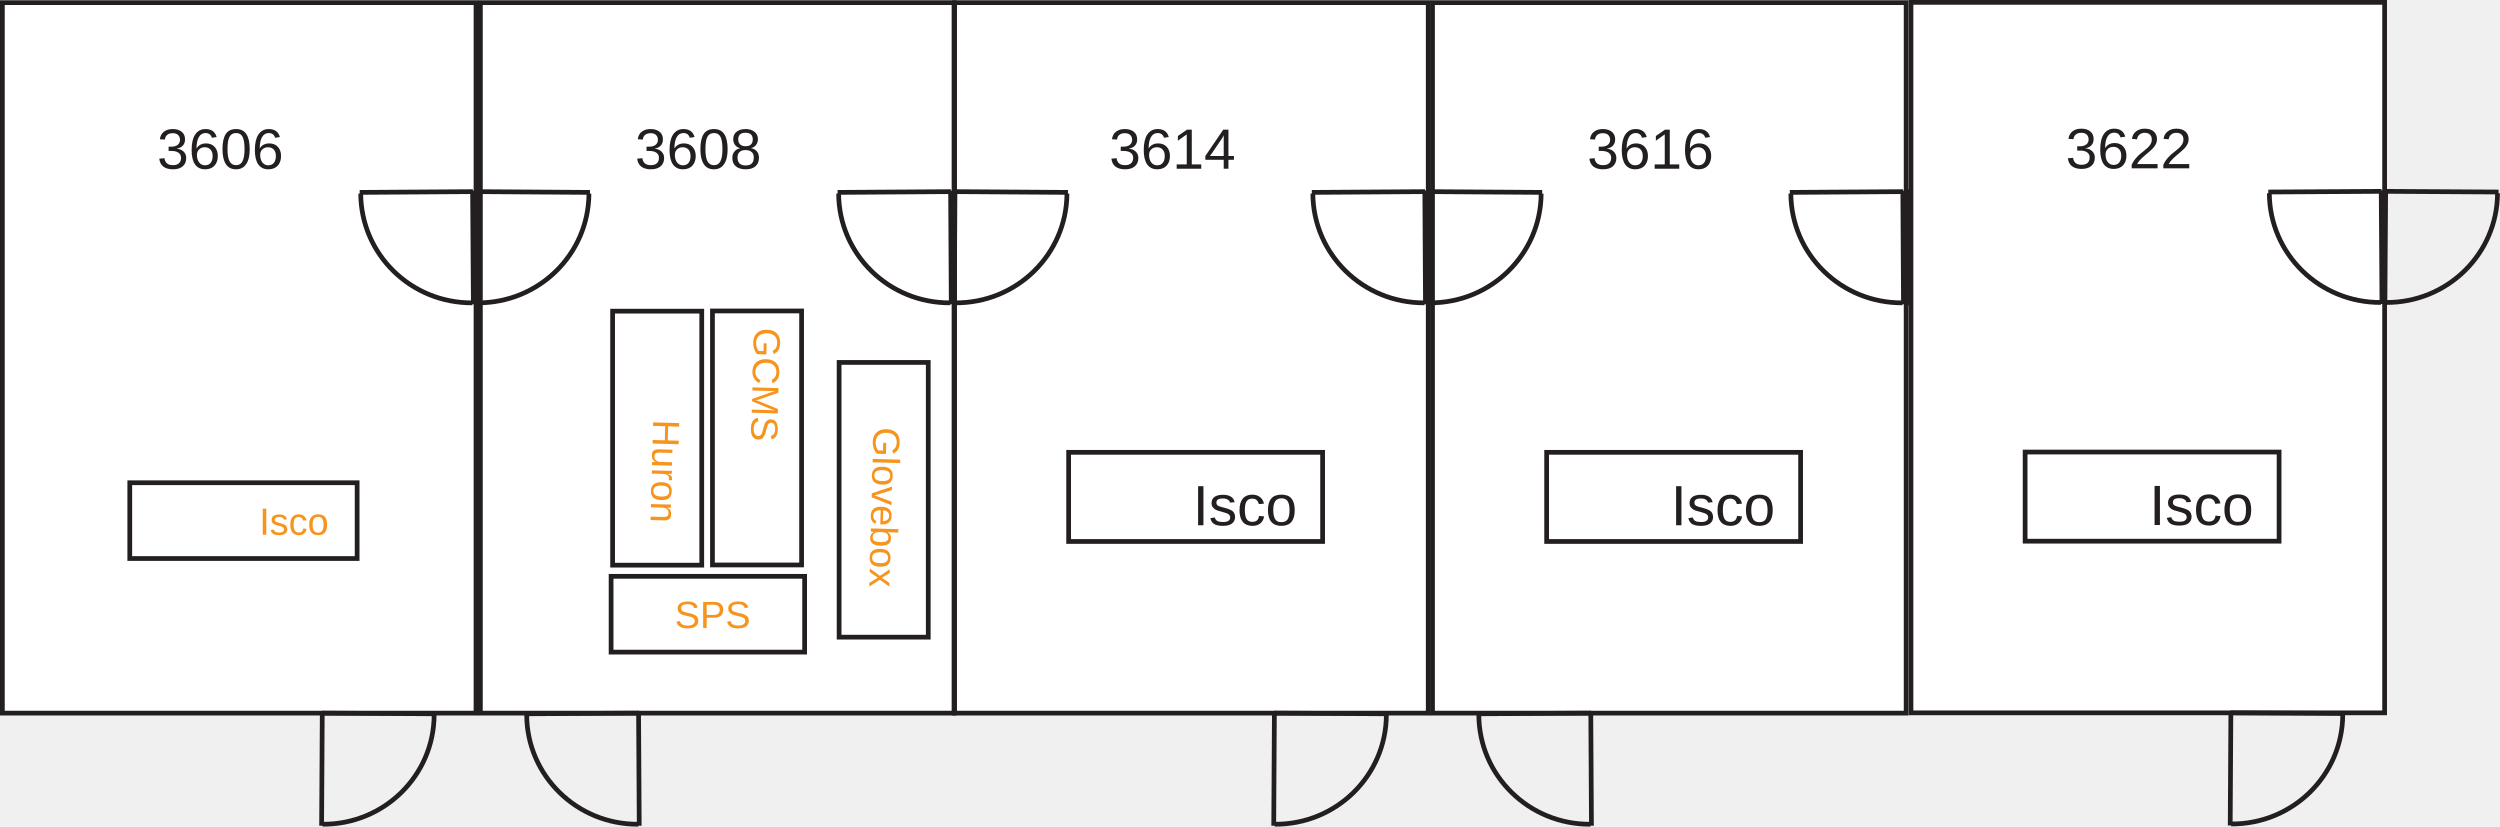
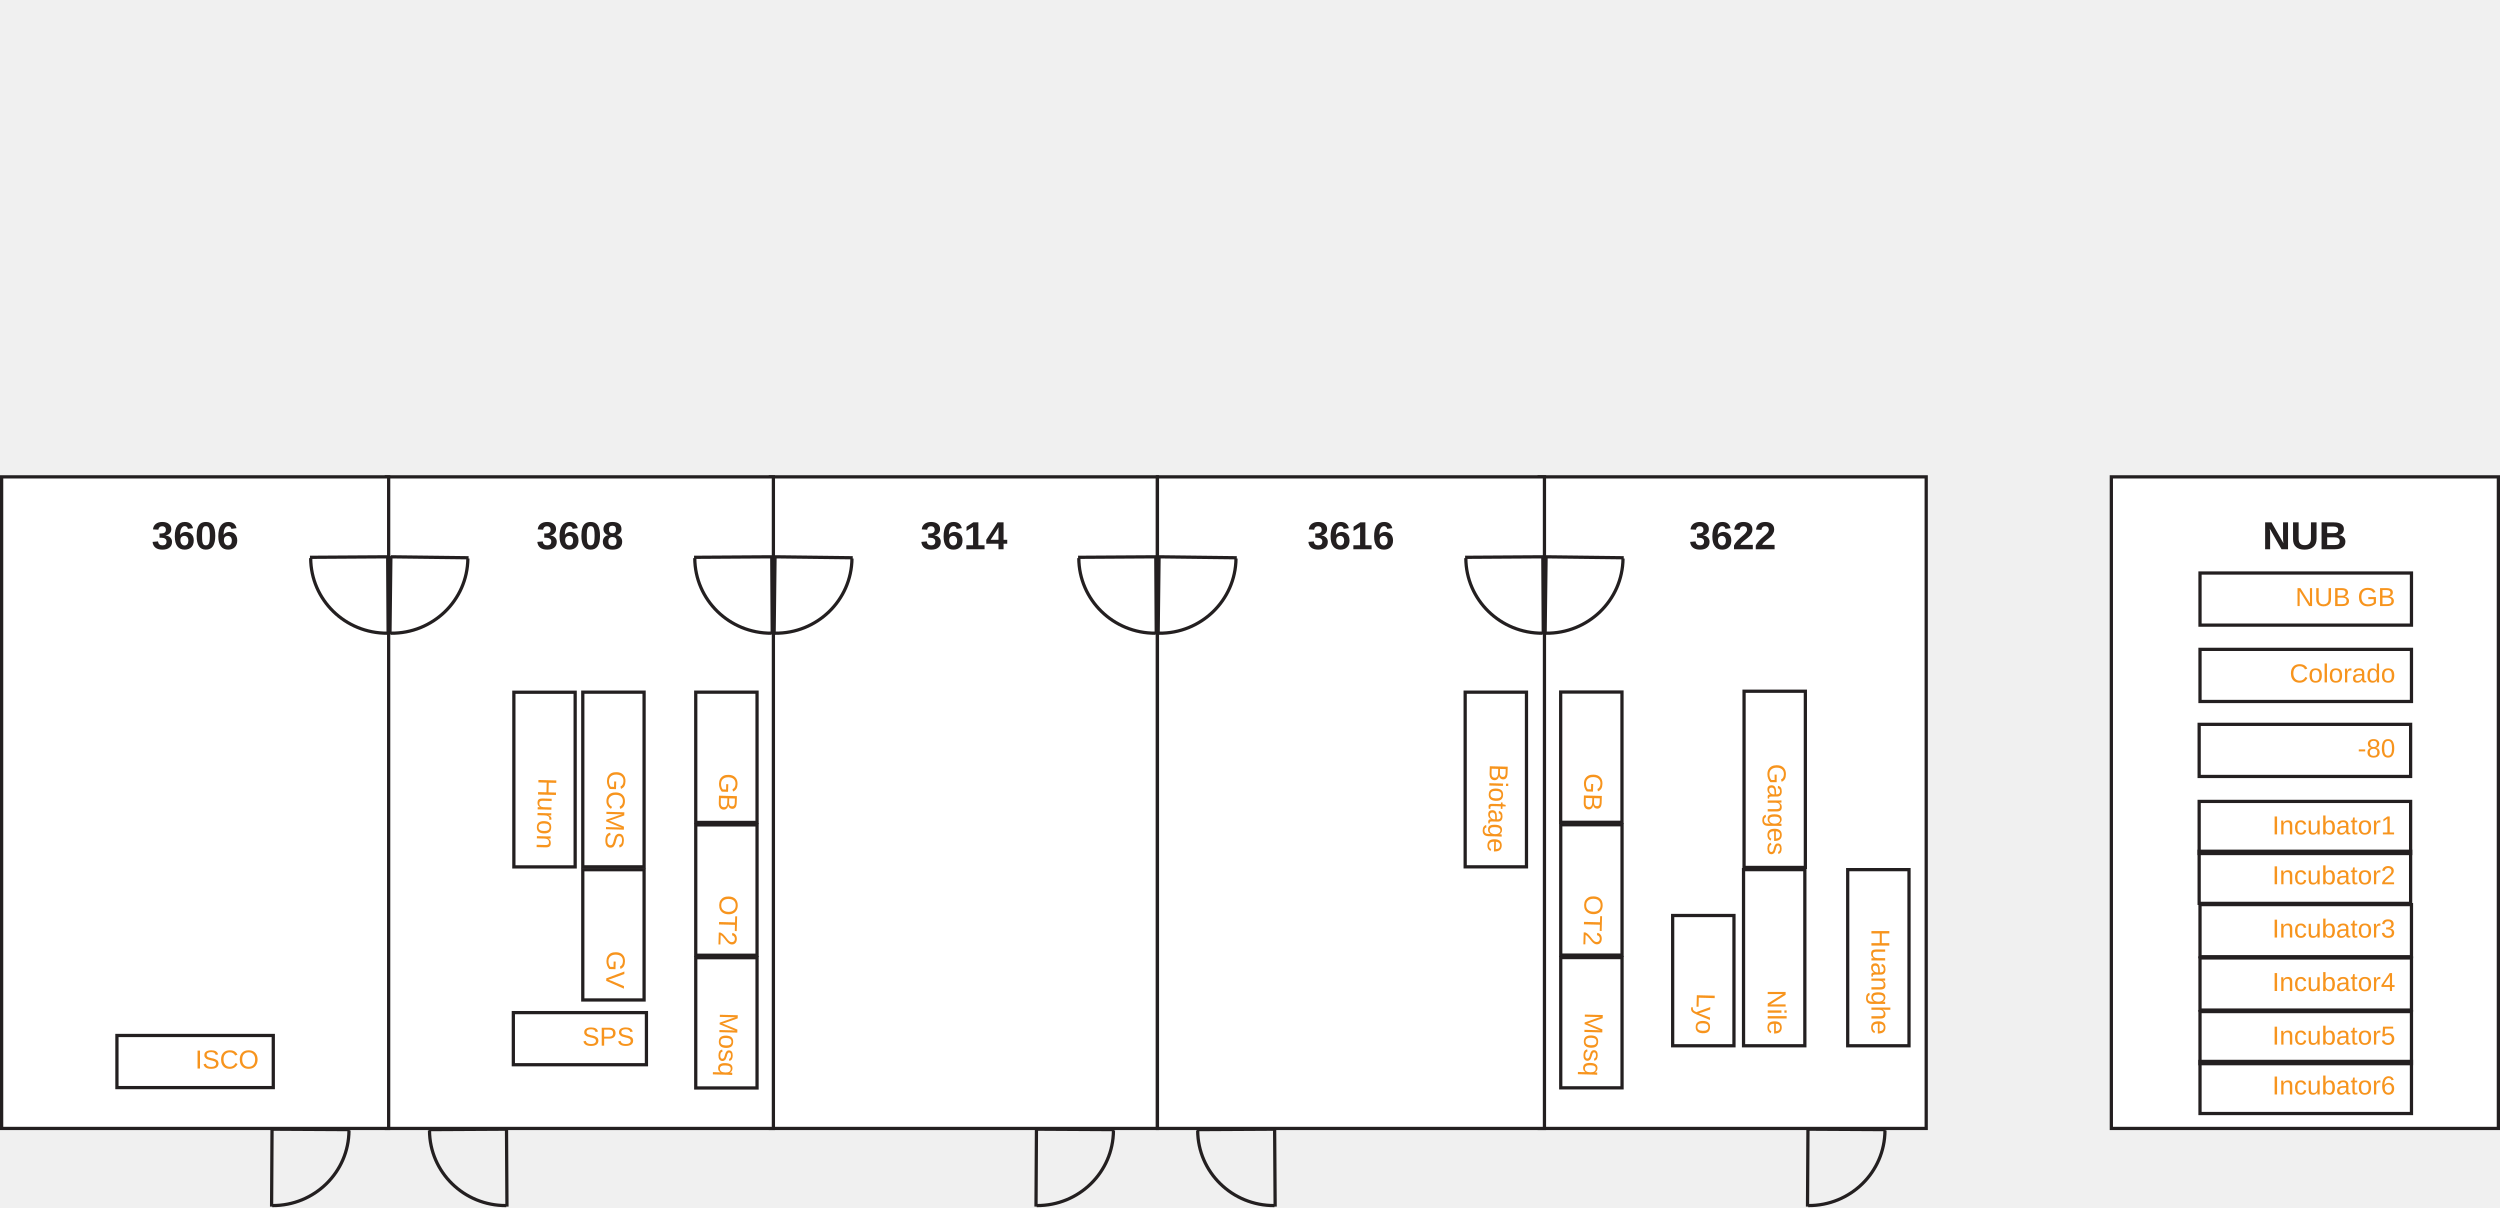
- <svg xmlns="http://www.w3.org/2000/svg" id="Layer_1" viewBox="0 0 263.91 87.26">
+ <svg xmlns="http://www.w3.org/2000/svg" id="Layer_1" viewBox="0 0 383.76 185.31">
  <defs>
-     <style>.cls-1{fill:#fff;}.cls-1,.cls-2{stroke:#231f20;stroke-miterlimit:10;stroke-width:.5px;}.cls-3{fill:#f7941d;font-size:4px;}.cls-3,.cls-4{font-family:ArialMT, Arial;}.cls-4{fill:#231f20;font-size:6px;}.cls-2{fill:none;}</style>
+     <style>.cls-1{fill:#231f20;font-family:Arial-BoldMT, Arial;font-size:6px;font-weight:700;}.cls-2{letter-spacing:-.04em;}.cls-3{fill:#fff;}.cls-3,.cls-4{stroke:#231f20;stroke-miterlimit:10;stroke-width:.5px;}.cls-5{fill:#f7941d;font-family:ArialMT, Arial;font-size:4px;}.cls-4{fill:none;}</style>
  </defs>
-   <rect class="cls-1" x="151.22" y=".28" width="50" height="75" />
-   <text class="cls-4" transform="translate(167.55 17.81)">
+   <rect class="cls-3" x="118.26" y="73.2" width="59.41" height="100.02" />
+   <text class="cls-1" transform="translate(141.29 84.31)">
+     <tspan x="0" y="0">3614</tspan>
+   </text>
+   <rect class="cls-3" x="59.31" y="73.2" width="59.41" height="100.02" />
+   <text class="cls-1" transform="translate(82.34 84.31)">
+     <tspan x="0" y="0">3608</tspan>
+   </text>
+   <rect class="cls-3" x=".25" y="73.2" width="59.41" height="100.02" />
+   <text class="cls-1" transform="translate(23.28 84.31)">
+     <tspan x="0" y="0">3606</tspan>
+   </text>
+   <rect class="cls-3" x="236.27" y="73.2" width="59.41" height="100.02" />
+   <text class="cls-1" transform="translate(259.3 84.31)">
+     <tspan x="0" y="0">3622</tspan>
+   </text>
+   <rect class="cls-3" x="177.67" y="73.2" width="59.41" height="100.02" />
+   <text class="cls-1" transform="translate(200.7 84.31)">
    <tspan x="0" y="0">3616</tspan>
  </text>
-   <rect class="cls-2" x="163.27" y="47.75" width="26.81" height="9.41" />
-   <text class="cls-4" transform="translate(176.39 55.45)">
-     <tspan x="0" y="0">Isco</tspan>
+   <rect class="cls-3" x="324.1" y="73.2" width="59.41" height="100.02" />
+   <text class="cls-1" transform="translate(347.3 84.31)">
+     <tspan x="0" y="0">NUB</tspan>
  </text>
-   <line class="cls-2" x1="156" y1="75.35" x2="167.95" y2="75.28" />
-   <line class="cls-2" x1="167.93" y1="75.17" x2="168" y2="87.17" />
-   <path class="cls-2" d="M167.89,87.01c-6.48.04-11.75-5.12-11.78-11.53" />
-   <line class="cls-2" x1="213.26" y1="20.31" x2="201.3" y2="20.23" />
-   <line class="cls-2" x1="201.33" y1="20.12" x2="201.26" y2="32.12" />
-   <path class="cls-2" d="M201.36,31.97c6.48.04,11.75-5.12,11.78-11.53" />
-   <line class="cls-2" x1="188.94" y1="20.31" x2="200.89" y2="20.23" />
-   <line class="cls-2" x1="200.87" y1="20.12" x2="200.94" y2="32.12" />
-   <path class="cls-2" d="M200.83,31.97c-6.48.04-11.75-5.12-11.78-11.53" />
-   <rect class="cls-1" x="100.77" y=".28" width="50" height="75" />
-   <text class="cls-4" transform="translate(117.09 17.81)">
-     <tspan x="0" y="0">3614</tspan>
-   </text>
-   <rect class="cls-2" x="112.81" y="47.75" width="26.81" height="9.41" />
-   <text class="cls-4" transform="translate(125.93 55.45)">
-     <tspan x="0" y="0">Isco</tspan>
-   </text>
-   <line class="cls-2" x1="146.46" y1="75.35" x2="134.51" y2="75.28" />
-   <line class="cls-2" x1="134.53" y1="75.17" x2="134.46" y2="87.17" />
-   <path class="cls-2" d="M134.57,87.01c6.48.04,11.75-5.12,11.78-11.53" />
-   <line class="cls-2" x1="162.8" y1="20.31" x2="150.84" y2="20.23" />
-   <line class="cls-2" x1="150.87" y1="20.12" x2="150.8" y2="32.12" />
-   <path class="cls-2" d="M150.91,31.97c6.48.04,11.75-5.12,11.78-11.53" />
-   <line class="cls-2" x1="138.48" y1="20.31" x2="150.44" y2="20.23" />
-   <line class="cls-2" x1="150.41" y1="20.12" x2="150.48" y2="32.12" />
-   <path class="cls-2" d="M150.37,31.97c-6.48.04-11.75-5.12-11.78-11.53" />
-   <rect class="cls-1" x="50.71" y=".28" width="50" height="75" />
-   <text class="cls-4" transform="translate(67.03 17.81)">
-     <tspan x="0" y="0">3608</tspan>
-   </text>
-   <rect class="cls-2" x="55.97" y="41.55" width="26.81" height="9.41" transform="translate(115.63 -23.12) rotate(90)" />
-   <text class="cls-3" transform="translate(68.96 44.26) rotate(91.54)">
+   <line class="cls-4" x1="183.74" y1="173.4" x2="195.69" y2="173.33" />
+   <line class="cls-4" x1="195.66" y1="173.22" x2="195.74" y2="185.22" />
+   <path class="cls-4" d="M195.63,185.06c-6.48.04-11.75-5.12-11.78-11.53" />
+   <line class="cls-4" x1="171.03" y1="173.4" x2="159.08" y2="173.33" />
+   <line class="cls-4" x1="159.1" y1="173.22" x2="159.03" y2="185.22" />
+   <path class="cls-4" d="M159.14,185.06c6.48.04,11.75-5.12,11.78-11.53" />
+   <line class="cls-4" x1="65.82" y1="173.4" x2="77.78" y2="173.33" />
+   <line class="cls-4" x1="77.75" y1="173.22" x2="77.82" y2="185.22" />
+   <path class="cls-4" d="M77.71,185.06c-6.48.04-11.75-5.12-11.78-11.53" />
+   <line class="cls-4" x1="53.69" y1="173.4" x2="41.73" y2="173.33" />
+   <line class="cls-4" x1="41.76" y1="173.22" x2="41.69" y2="185.22" />
+   <path class="cls-4" d="M41.79,185.06c6.48.04,11.75-5.12,11.78-11.53" />
+   <line class="cls-4" x1="289.46" y1="173.4" x2="277.51" y2="173.33" />
+   <line class="cls-4" x1="277.53" y1="173.22" x2="277.46" y2="185.22" />
+   <path class="cls-4" d="M277.57,185.06c6.48.04,11.75-5.12,11.78-11.53" />
+   <line class="cls-4" x1="71.93" y1="85.62" x2="59.98" y2="85.47" />
+   <line class="cls-4" x1="60" y1="85.36" x2="59.86" y2="97.36" />
+   <path class="cls-4" d="M59.97,97.2c6.47.08,11.78-5.05,11.85-11.46" />
+   <line class="cls-4" x1="47.58" y1="85.55" x2="59.53" y2="85.47" />
+   <line class="cls-4" x1="59.51" y1="85.36" x2="59.58" y2="97.36" />
+   <path class="cls-4" d="M59.47,97.2c-6.48.04-11.75-5.12-11.78-11.53" />
+   <line class="cls-4" x1="130.9" y1="85.62" x2="118.94" y2="85.47" />
+   <line class="cls-4" x1="118.97" y1="85.36" x2="118.83" y2="97.36" />
+   <path class="cls-4" d="M118.93,97.2c6.47.08,11.78-5.05,11.85-11.46" />
+   <line class="cls-4" x1="106.54" y1="85.55" x2="118.5" y2="85.47" />
+   <line class="cls-4" x1="118.47" y1="85.36" x2="118.54" y2="97.36" />
+   <path class="cls-4" d="M118.43,97.2c-6.48.04-11.75-5.12-11.78-11.53" />
+   <line class="cls-4" x1="189.85" y1="85.62" x2="177.89" y2="85.47" />
+   <line class="cls-4" x1="177.92" y1="85.36" x2="177.78" y2="97.36" />
+   <path class="cls-4" d="M177.88,97.2c6.47.08,11.78-5.05,11.85-11.46" />
+   <line class="cls-4" x1="165.49" y1="85.55" x2="177.45" y2="85.47" />
+   <line class="cls-4" x1="177.42" y1="85.36" x2="177.49" y2="97.36" />
+   <path class="cls-4" d="M177.38,97.2c-6.48.04-11.75-5.12-11.78-11.53" />
+   <line class="cls-4" x1="249.25" y1="85.62" x2="237.3" y2="85.47" />
+   <line class="cls-4" x1="237.33" y1="85.36" x2="237.18" y2="97.36" />
+   <path class="cls-4" d="M237.29,97.2c6.47.08,11.78-5.05,11.85-11.46" />
+   <line class="cls-4" x1="224.9" y1="85.55" x2="236.86" y2="85.47" />
+   <line class="cls-4" x1="236.83" y1="85.36" x2="236.9" y2="97.36" />
+   <path class="cls-4" d="M236.79,97.2c-6.48.04-11.75-5.12-11.78-11.53" />
+   <rect class="cls-4" x="70.18" y="114.95" width="26.81" height="9.41" transform="translate(203.24 36.08) rotate(90)" />
+   <text class="cls-5" transform="translate(82.66 119.4) rotate(91.54)">
    <tspan x="0" y="0">Huron</tspan>
  </text>
-   <line class="cls-2" x1="55.48" y1="75.35" x2="67.44" y2="75.28" />
-   <line class="cls-2" x1="67.41" y1="75.17" x2="67.48" y2="87.17" />
-   <path class="cls-2" d="M67.38,87.01c-6.48.04-11.75-5.12-11.78-11.53" />
-   <line class="cls-2" x1="112.74" y1="20.31" x2="100.79" y2="20.23" />
-   <line class="cls-2" x1="100.81" y1="20.12" x2="100.74" y2="32.12" />
-   <path class="cls-2" d="M100.85,31.97c6.48.04,11.75-5.12,11.78-11.53" />
-   <line class="cls-2" x1="88.42" y1="20.31" x2="100.38" y2="20.23" />
-   <line class="cls-2" x1="100.35" y1="20.12" x2="100.42" y2="32.12" />
-   <path class="cls-2" d="M100.31,31.97c-6.48.04-11.75-5.12-11.78-11.53" />
-   <rect class="cls-1" x=".25" y=".28" width="50" height="75" />
-   <text class="cls-4" transform="translate(16.58 17.81)">
-     <tspan x="0" y="0">3606</tspan>
+   <rect class="cls-4" x="17.95" y="158.95" width="24" height="8" />
+   <text class="cls-5" transform="translate(29.95 164.02)">
+     <tspan x="0" y="0">ISCO</tspan>
  </text>
-   <rect class="cls-2" x="13.7" y="50.96" width="24" height="8" />
-   <text class="cls-3" transform="translate(27.36 56.45)">
-     <tspan x="0" y="0">Isco</tspan>
-   </text>
-   <line class="cls-2" x1="45.95" y1="75.35" x2="33.99" y2="75.28" />
-   <line class="cls-2" x1="34.02" y1="75.17" x2="33.95" y2="87.17" />
-   <path class="cls-2" d="M34.05,87.01c6.48.04,11.75-5.12,11.78-11.53" />
-   <line class="cls-2" x1="62.28" y1="20.31" x2="50.33" y2="20.23" />
-   <line class="cls-2" x1="50.36" y1="20.12" x2="50.28" y2="32.12" />
-   <path class="cls-2" d="M50.39,31.97c6.48.04,11.75-5.12,11.78-11.53" />
-   <line class="cls-2" x1="37.97" y1="20.31" x2="49.92" y2="20.23" />
-   <line class="cls-2" x1="49.89" y1="20.12" x2="49.97" y2="32.12" />
-   <path class="cls-2" d="M49.86,31.97c-6.48.04-11.75-5.12-11.78-11.53" />
-   <rect class="cls-1" x="201.73" y=".25" width="50" height="75" />
-   <text class="cls-4" transform="translate(218.06 17.77)">
-     <tspan x="0" y="0">3622</tspan>
-   </text>
-   <rect class="cls-2" x="213.78" y="47.72" width="26.81" height="9.41" />
-   <text class="cls-4" transform="translate(226.9 55.42)">
-     <tspan x="0" y="0">Isco</tspan>
-   </text>
-   <line class="cls-2" x1="247.43" y1="75.32" x2="235.47" y2="75.25" />
-   <line class="cls-2" x1="235.5" y1="75.14" x2="235.43" y2="87.14" />
-   <path class="cls-2" d="M235.53,86.98c6.48.04,11.75-5.12,11.78-11.53" />
-   <line class="cls-2" x1="263.76" y1="20.27" x2="251.81" y2="20.2" />
-   <line class="cls-2" x1="251.84" y1="20.09" x2="251.76" y2="32.09" />
-   <path class="cls-2" d="M251.87,31.93c6.48.04,11.75-5.12,11.78-11.53" />
-   <line class="cls-2" x1="239.45" y1="20.27" x2="251.4" y2="20.2" />
-   <line class="cls-2" x1="251.37" y1="20.09" x2="251.45" y2="32.09" />
-   <path class="cls-2" d="M251.34,31.93c-6.48.04-11.75-5.12-11.78-11.53" />
-   <rect class="cls-2" x="78.79" y="48.05" width="29" height="9.41" transform="translate(146.04 -40.53) rotate(90)" />
-   <rect class="cls-2" x="66.51" y="41.52" width="26.81" height="9.41" transform="translate(126.14 -33.68) rotate(90)" />
-   <text class="cls-3" transform="translate(79.6 34.57) rotate(91.54)">
+   <rect class="cls-4" x="80.76" y="114.95" width="26.81" height="9.41" transform="translate(213.82 25.49) rotate(90)" />
+   <text class="cls-5" transform="translate(93.26 118.29) rotate(91.54)">
    <tspan x="0" y="0">GCMS</tspan>
  </text>
-   <text class="cls-3" transform="translate(92.22 45.07) rotate(91.54)">
-     <tspan x="0" y="0">Glovebox</tspan>
-   </text>
-   <rect class="cls-2" x="64.51" y="60.84" width="20.43" height="8" />
-   <text class="cls-3" transform="translate(71.23 66.29)">
+   <rect class="cls-4" x="78.8" y="155.44" width="20.43" height="8" />
+   <text class="cls-5" transform="translate(89.37 160.51)">
    <tspan x="0" y="0">SPS</tspan>
  </text>
+   <text class="cls-5" transform="translate(271.35 117.26) rotate(90)">
+     <tspan x="0" y="0">Ganges</tspan>
+   </text>
+   <text class="cls-5" transform="translate(271.35 151.94) rotate(90)">
+     <tspan x="0" y="0">Nile</tspan>
+   </text>
+   <text class="cls-5" transform="translate(287.27 142.59) rotate(90)">
+     <tspan x="0" y="0">Huanghe</tspan>
+   </text>
+   <text class="cls-5" transform="translate(351.46 104.75)">
+     <tspan x="0" y="0">Colorado</tspan>
+   </text>
+   <rect class="cls-4" x="258.9" y="114.93" width="27.04" height="9.41" transform="translate(392.06 -152.79) rotate(90)" />
+   <rect class="cls-4" x="337.71" y="87.96" width="32.46" height="8" />
+   <text class="cls-5" transform="translate(352.35 93.03)">
+     <tspan x="0" y="0">NUB GB</tspan>
+   </text>
+   <text class="cls-5" transform="translate(110.46 118.7) rotate(91.54)">
+     <tspan x="0" y="0">GB</tspan>
+   </text>
+   <rect class="cls-4" x="101.5" y="111.55" width="20" height="9.41" transform="translate(227.76 4.75) rotate(90)" />
+   <text class="cls-5" transform="translate(110.49 137.39) rotate(91.54)">
+     <tspan x="0" y="0">OT2</tspan>
+   </text>
+   <rect class="cls-4" x="101.5" y="131.93" width="20" height="9.41" transform="translate(248.14 25.13) rotate(90)" />
+   <rect class="cls-4" x="101.5" y="152.31" width="20" height="9.41" transform="translate(268.52 45.51) rotate(90)" />
+   <text class="cls-5" transform="translate(110.51 155.44) rotate(91.54)">
+     <tspan x="0" y="0">Mosq</tspan>
+   </text>
+   <text class="cls-5" transform="translate(243.23 118.67) rotate(91.54)">
+     <tspan x="0" y="0">GB</tspan>
+   </text>
+   <rect class="cls-4" x="234.28" y="111.53" width="20" height="9.41" transform="translate(360.51 -128.05) rotate(90)" />
+   <text class="cls-5" transform="translate(243.26 137.37) rotate(91.54)">
+     <tspan x="0" y="0">OT2</tspan>
+   </text>
+   <rect class="cls-4" x="234.28" y="131.9" width="20" height="9.41" transform="translate(380.89 -107.67) rotate(90)" />
+   <rect class="cls-4" x="234.28" y="152.28" width="20" height="9.41" transform="translate(401.27 -87.29) rotate(90)" />
+   <text class="cls-5" transform="translate(243.29 155.41) rotate(91.54)">
+     <tspan x="0" y="0">Mosq</tspan>
+   </text>
+   <rect class="cls-4" x="258.82" y="142.31" width="27.04" height="9.41" transform="translate(419.36 -125.33) rotate(90)" />
+   <rect class="cls-4" x="274.81" y="142.31" width="27.04" height="9.41" transform="translate(435.35 -141.32) rotate(90)" />
+   <text class="cls-5" transform="translate(93.18 145.93) rotate(91.54)">
+     <tspan x="0" y="0">GV</tspan>
+   </text>
+   <rect class="cls-4" x="84.17" y="138.79" width="20" height="9.41" transform="translate(237.66 49.33) rotate(90)" />
+   <rect class="cls-4" x="216.2" y="114.95" width="26.81" height="9.41" transform="translate(349.27 -109.95) rotate(90)" />
+   <text class="cls-5" transform="translate(228.7 117.29) rotate(91.54)">
+     <tspan x="0" y="0">Biotage</tspan>
+   </text>
+   <rect class="cls-4" x="251.46" y="145.83" width="20" height="9.41" transform="translate(412 -110.93) rotate(90)" />
+   <text class="cls-5" transform="translate(260.48 152.44) rotate(91.54)">
+     <tspan class="cls-2" x="0" y="0">L</tspan>
+     <tspan x="2.08" y="0">yo</tspan>
+   </text>
+   <rect class="cls-4" x="337.71" y="99.68" width="32.46" height="8" />
+   <rect class="cls-4" x="337.58" y="123.02" width="32.46" height="8" />
+   <rect class="cls-4" x="337.58" y="130.67" width="32.46" height="8" />
+   <rect class="cls-4" x="337.71" y="138.86" width="32.46" height="8" />
+   <rect class="cls-4" x="337.71" y="147.05" width="32.46" height="8" />
+   <rect class="cls-4" x="337.71" y="155.28" width="32.46" height="8" />
+   <rect class="cls-4" x="337.71" y="162.93" width="32.46" height="8" />
+   <text class="cls-5" transform="translate(348.79 128.08)">
+     <tspan x="0" y="0">Incubator1</tspan>
+   </text>
+   <rect class="cls-4" x="337.58" y="111.19" width="32.46" height="8" />
+   <text class="cls-5" transform="translate(361.91 116.25)">
+     <tspan x="0" y="0">-80</tspan>
+   </text>
+   <text class="cls-5" transform="translate(348.79 135.74)">
+     <tspan x="0" y="0">Incubator2</tspan>
+   </text>
+   <text class="cls-5" transform="translate(348.79 143.92)">
+     <tspan x="0" y="0">Incubator3</tspan>
+   </text>
+   <text class="cls-5" transform="translate(348.79 152.12)">
+     <tspan x="0" y="0">Incubator4</tspan>
+   </text>
+   <text class="cls-5" transform="translate(348.79 160.35)">
+     <tspan x="0" y="0">Incubator5</tspan>
+   </text>
+   <text class="cls-5" transform="translate(348.79 168)">
+     <tspan x="0" y="0">Incubator6</tspan>
+   </text>
</svg>
